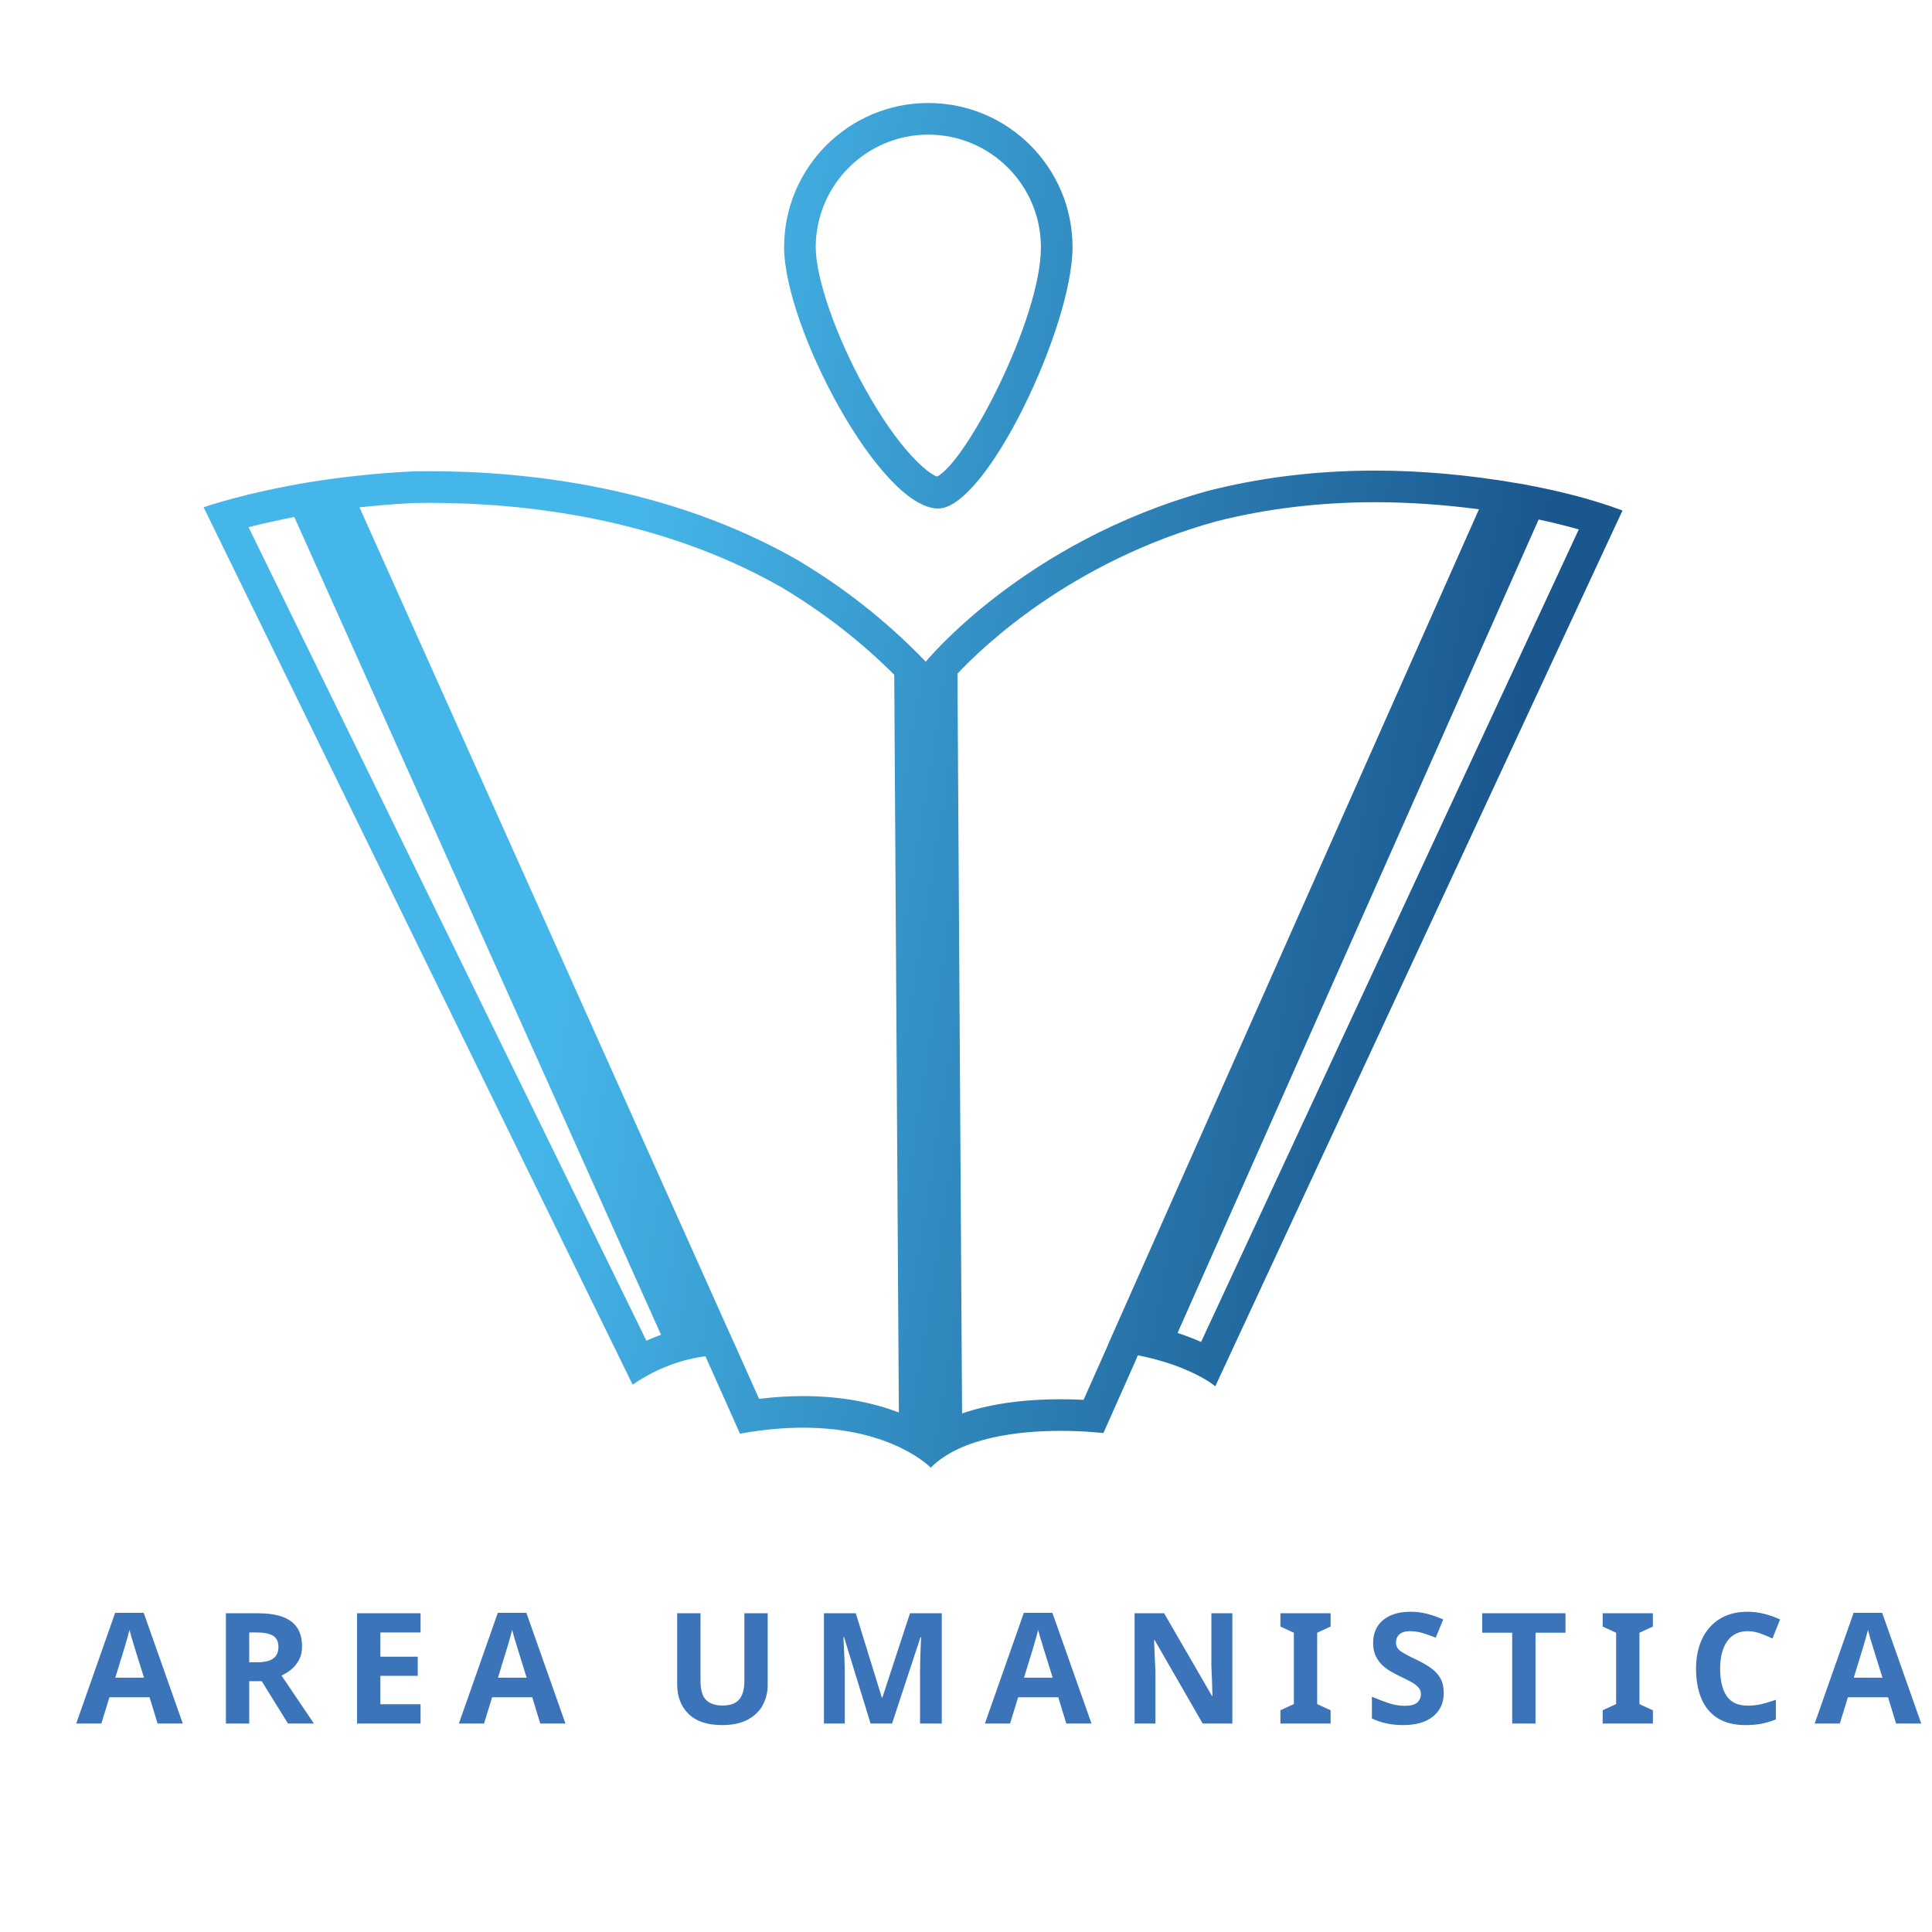
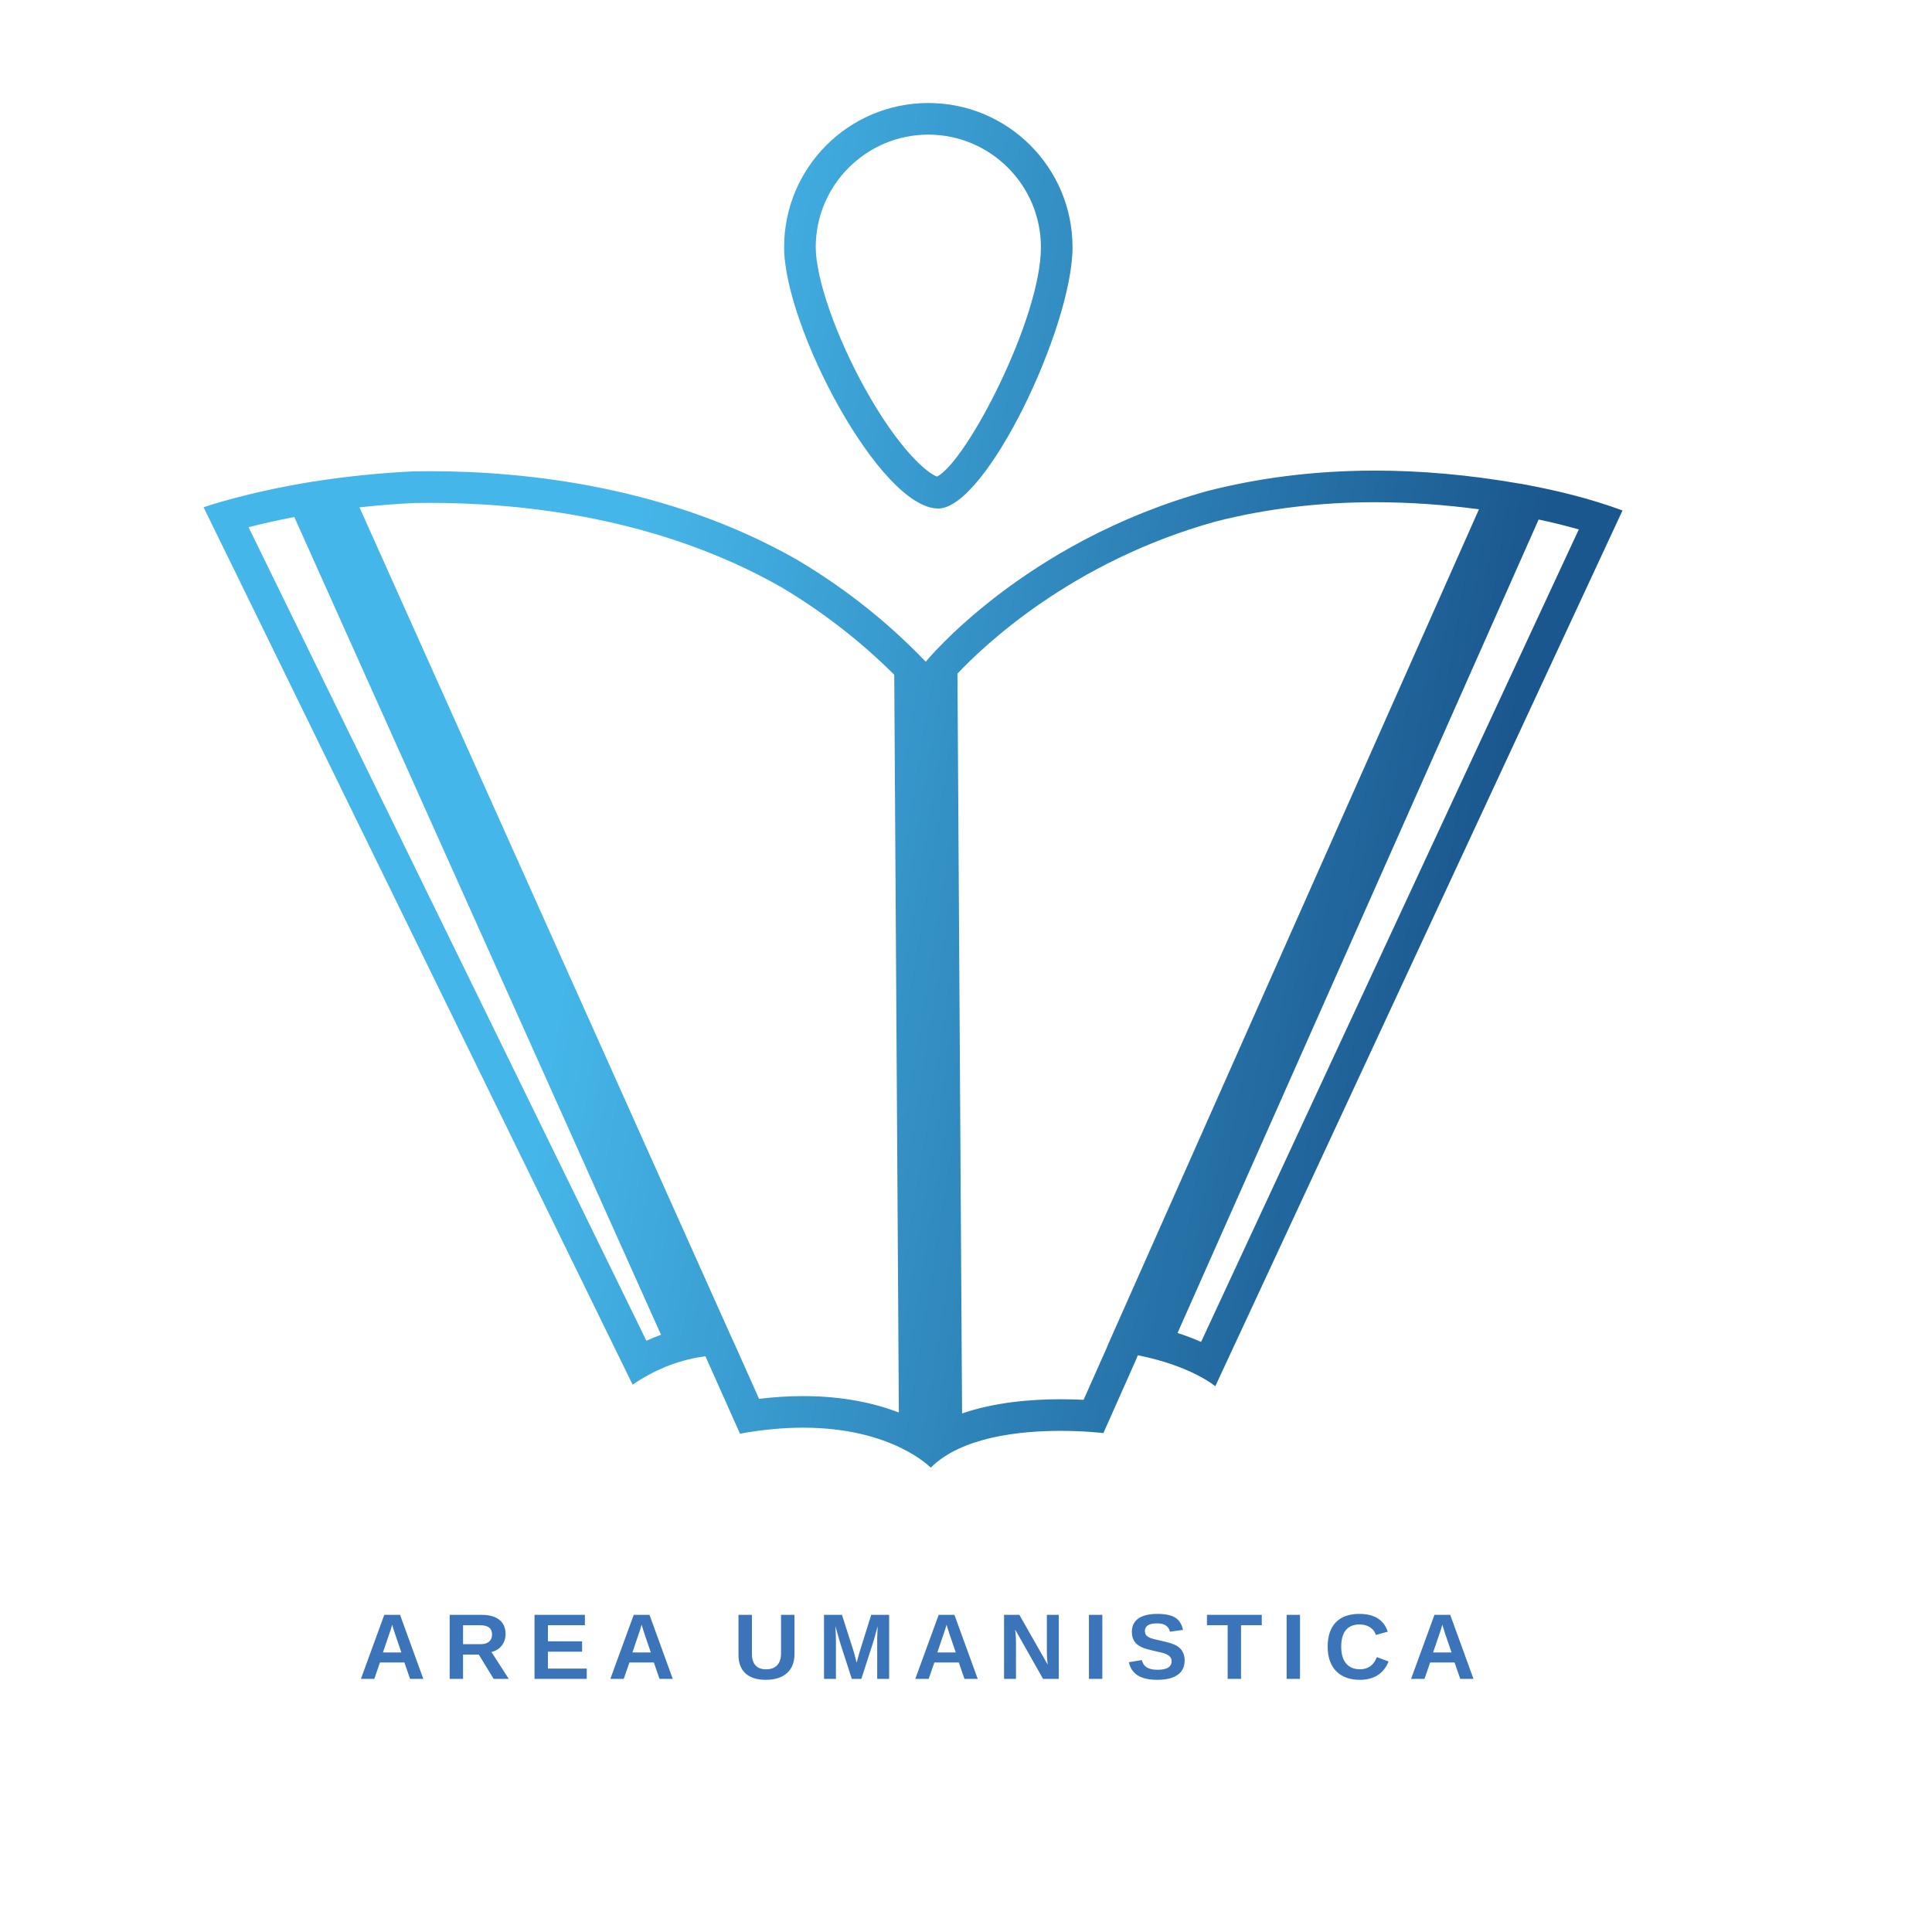
<svg xmlns="http://www.w3.org/2000/svg" version="1.1" id="Livello_1" x="0px" y="0px" viewBox="0 0 595.28 595.28" style="enable-background:new 0 0 595.28 595.28;" xml:space="preserve">
  <defs id="defs25" />
  <style type="text/css" id="style2">
	.st0{fill:url(#SVGID_1_);}
	.st1{fill:url(#SVGID_2_);}
	.st2{fill:#3C74BA;}
	.st3{font-family:'SegoeUI-Semilight';}
	.st4{font-size:47.594px;}
	.st5{letter-spacing:9;}
</style>
  <g id="g18">
    <linearGradient id="SVGID_1_" gradientUnits="userSpaceOnUse" x1="452.073" y1="312.724" x2="178.626" y2="268.298">
      <stop offset="0" style="stop-color:#1A578E" id="stop4" />
      <stop offset="1" style="stop-color:#45B6E9" id="stop6" />
    </linearGradient>
    <path class="st0" d="M499.92,157.29c-10.28-3.8-20.39-6.19-30.13-8.01v0c-0.04-0.01-0.08-0.01-0.12-0.02   c-0.43-0.08-0.86-0.16-1.28-0.24h-0.06l-0.01,0.01c-15.98-2.79-30.85-4.03-44.62-4.03c-19.29,0-36.43,2.4-51.48,6.24   c-56.99,15.71-86.98,52.65-86.98,52.65c-12.55-13.09-26-23.32-39.74-31.47c-39.35-22.41-83.07-27.23-113.02-27.23   c-1.7,0-3.35,0.02-4.96,0.04c-11.48,0.54-21.95,1.73-31,3.15h-0.06c-20.64,3.33-33.73,7.91-33.73,7.91l132.19,270.34   c8.03-5.47,15.71-7.85,22.37-8.75h0.06l10.65,23.86c7.2-1.31,13.66-1.85,19.44-1.85c27.55,0,39.34,12.32,39.34,12.32   c9.53-9.53,27.6-11.34,40.01-11.34c7.67,0,13.18,0.69,13.18,0.69l10-22.49l0.59-1.43h0.06l0.02-0.05   c16.54,3.3,23.81,9.54,23.81,9.54L499.92,157.29z M199.16,413.1L76.58,162.44c3.83-0.98,8.59-2.08,14.1-3.14l112.99,251.96   C202.15,411.81,200.64,412.43,199.16,413.1z M247.44,430.16c-4.37,0-8.91,0.28-13.56,0.85l-7.63-17.08   c-0.11-0.24-0.22-0.47-0.34-0.69L110.76,156.32c5.67-0.62,11.38-1.07,17.08-1.34c1.51-0.03,3.06-0.04,4.65-0.04h0   c28.54,0,70.46,4.5,108.12,25.91c12.8,7.6,24.53,16.69,34.92,27.05l1.42,227.31C269.67,432.42,259.93,430.16,247.44,430.16z    M341.57,413.91l-0.55,1.32l-7.15,16.08c-2.05-0.1-4.45-0.18-7.07-0.18c-9.18,0-20.38,0.93-30.37,4.38l-1.42-227.94   c7.67-8.19,35.05-34.59,79.71-46.92c15.41-3.92,31.89-5.91,48.98-5.91c10.36,0,21.07,0.73,31.99,2.18L341.66,413.7   C341.63,413.77,341.6,413.84,341.57,413.91z M362.82,410.71l111.26-250.64c4.41,0.94,8.5,1.95,12.37,3.06L370.07,413.47   C367.97,412.54,365.56,411.6,362.82,410.71z" id="path9" />
    <linearGradient id="SVGID_2_" gradientUnits="userSpaceOnUse" x1="482.467" y1="125.642" x2="209.02" y2="81.216">
      <stop offset="0" style="stop-color:#1A578E" id="stop11" />
      <stop offset="1" style="stop-color:#45B6E9" id="stop13" />
    </linearGradient>
    <path class="st1" d="M289.07,156.68c14.81,0,41.39-55.97,41.39-80.51c0-24.54-19.89-44.43-44.43-44.43   c-24.54,0-44.43,19.89-44.43,44.43C241.6,100.71,271.22,156.68,289.07,156.68z M251.34,76.17c0-19.13,15.56-34.69,34.69-34.69   s34.69,15.56,34.69,34.69c0,22.01-22.9,66.08-32,70.66c-3.03-0.98-11.85-8.46-22.14-27C257.6,103.7,251.34,85.74,251.34,76.17z" id="path16" />
  </g>
-   <text class="st2 st3 st4 st5" id="text20" style="font-style:normal;font-variant:normal;font-weight:bold;font-stretch:normal;font-size:47.595px;font-family:'Century Gothic';-inkscape-font-specification:'Century Gothic, Bold';font-variant-ligatures:normal;font-variant-caps:normal;font-variant-numeric:normal;font-feature-settings:normal;text-align:start;letter-spacing:9;writing-mode:lr-tb;text-anchor:start;fill:#3c74ba" x="23.479" y="531.057">AREA UMANISTICA</text>
+   <text class="st2 st3 st4 st5" id="text20" style="font-style:normal;font-variant:normal;font-weight:bold;font-stretch:normal;font-size:28.694px;font-family:Arial;-inkscape-font-specification:'Arial, Bold';font-variant-ligatures:normal;font-variant-caps:normal;font-variant-numeric:normal;font-feature-settings:normal;text-align:start;letter-spacing:5.426;writing-mode:lr-tb;text-anchor:start;fill:#3c74ba;stroke-width:0.603" x="110.479" y="517.297">AREA UMANISTICA</text>
</svg>
